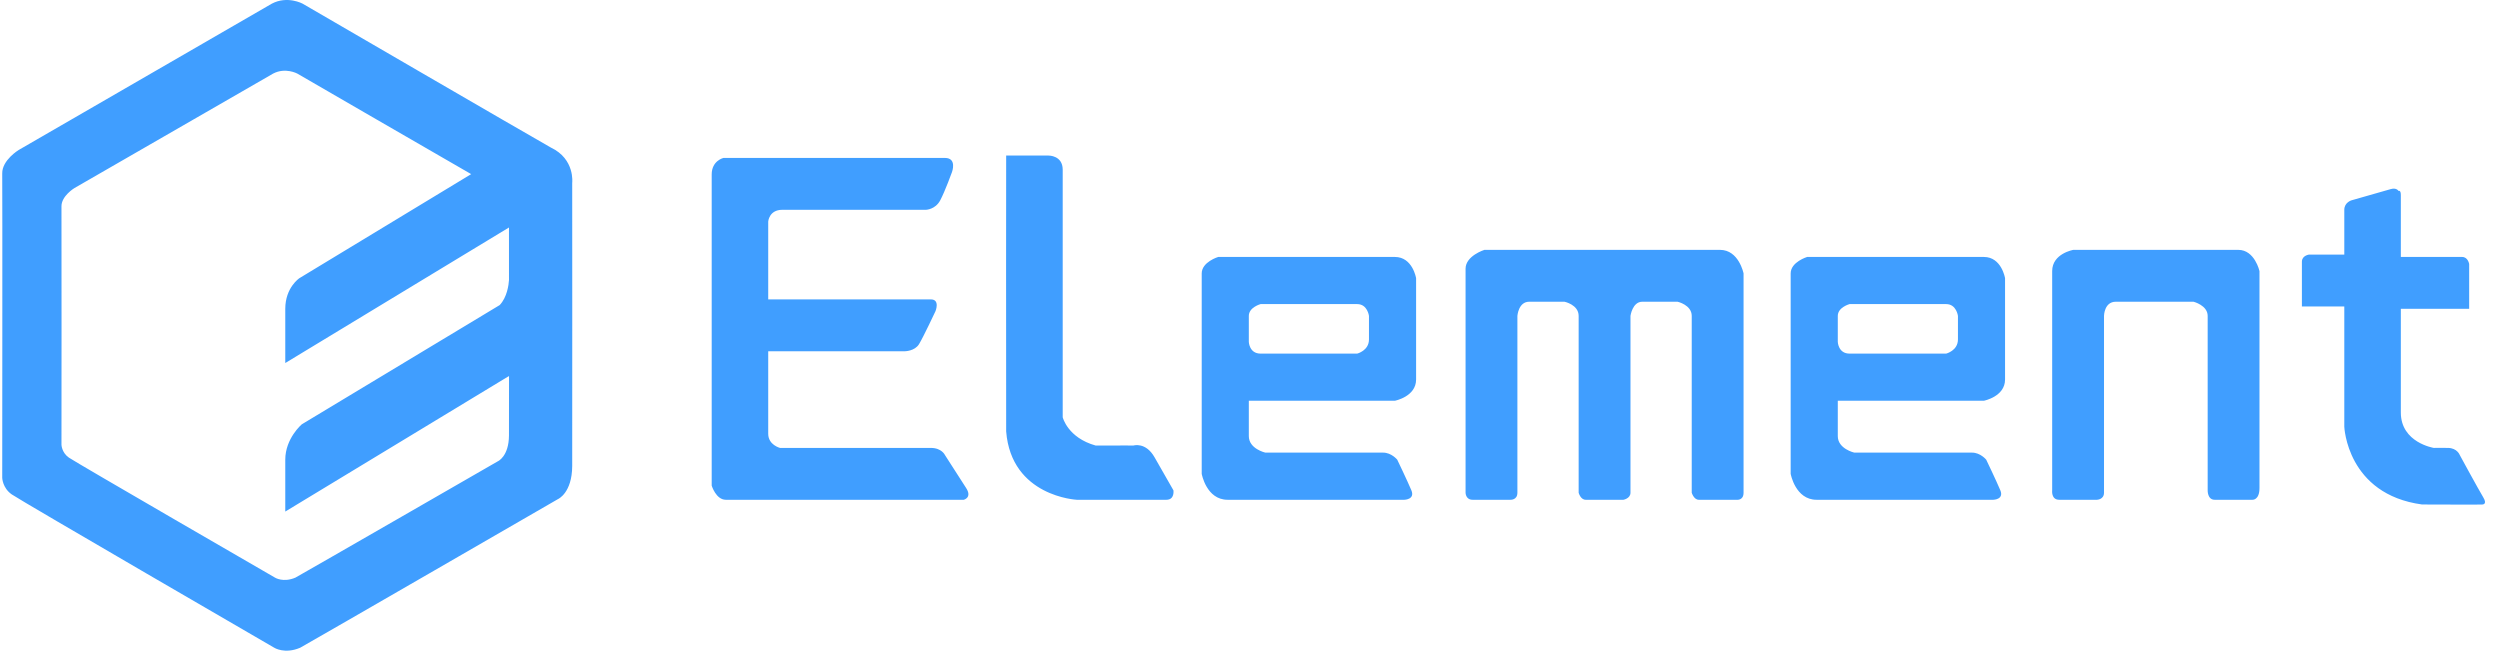
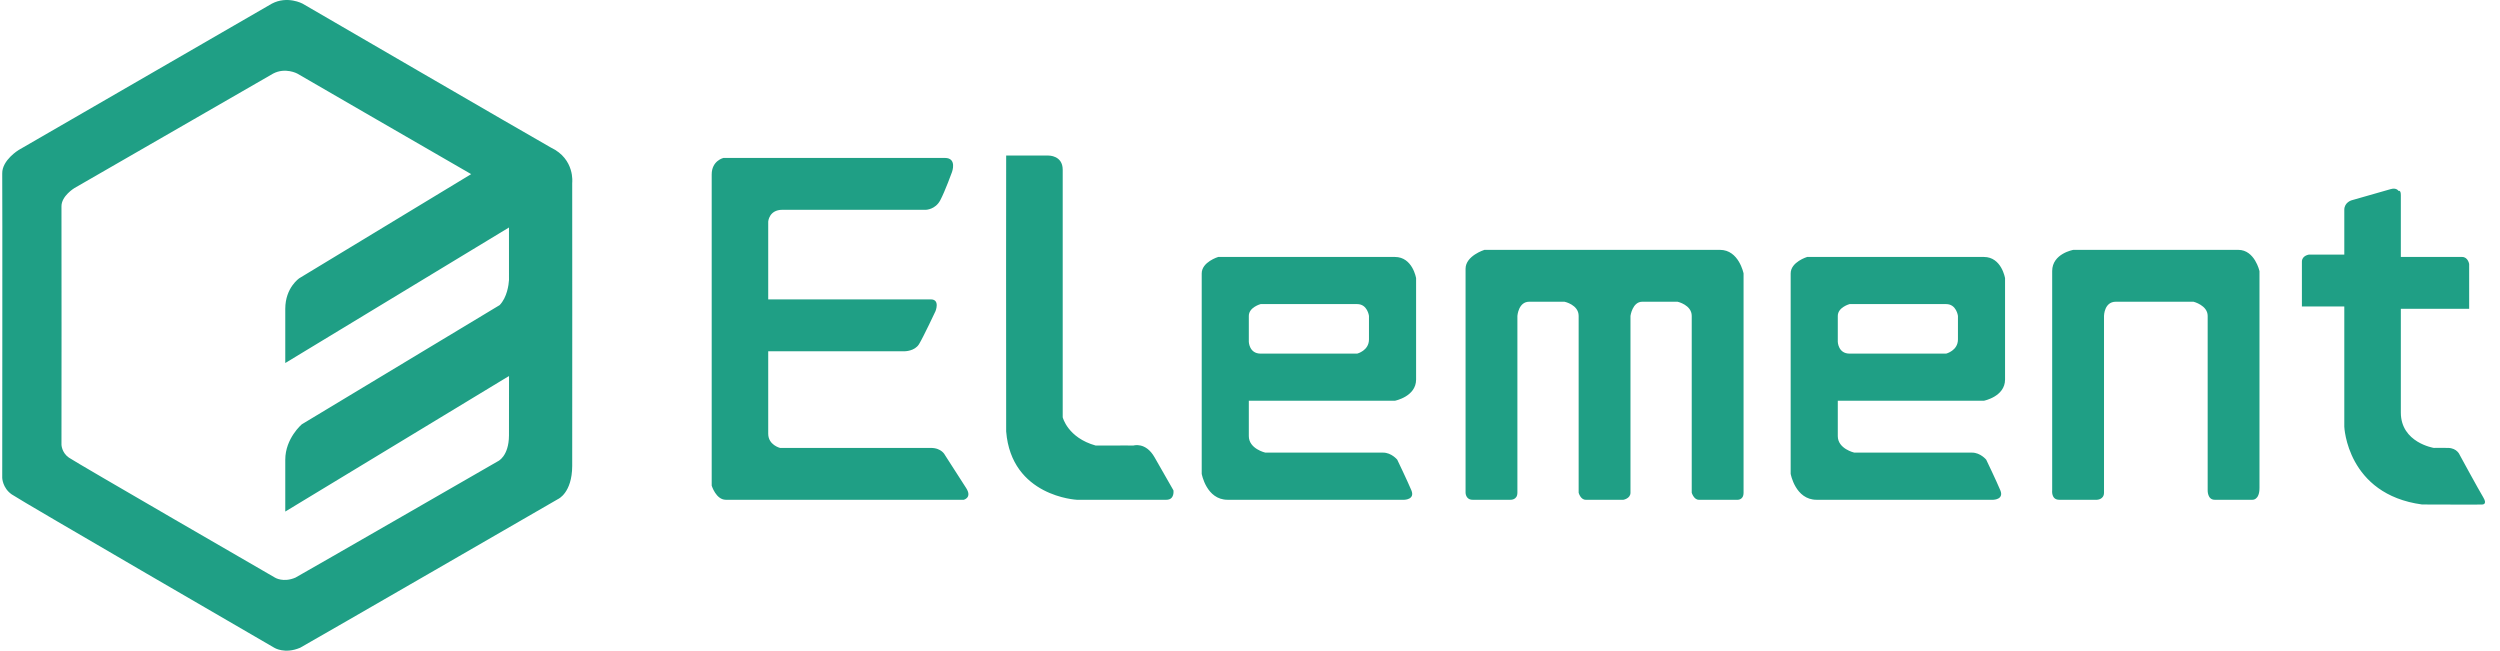
<svg xmlns="http://www.w3.org/2000/svg" width="146px" height="38px" viewBox="0 0 146 38" version="1.1">
  <defs />
  <g id="v2.2.0" stroke="none" stroke-width="1" fill="none" fill-rule="evenodd">
-     <g id="首页-默认效果-copy-2" transform="translate(-70, -19)" fill="#409EFF">
+     <g id="首页-默认效果-copy-2" transform="translate(-70, -19)" fill="#1f9f85">
      <path d="M212.135,45.158 C212.135,45.158 212.42,45.151 212.961,45.158 C213.502,45.165 213.649,45.571 213.649,45.571 C213.649,45.571 214.734,47.567 215.025,48.049 C215.284,48.479 214.973,48.471 214.902,48.464 C214.903,48.463 214.887,48.462 214.887,48.462 C214.887,48.462 214.893,48.463 214.902,48.464 C214.899,48.468 214.595,48.478 211.448,48.462 C207.059,47.867 206.907,43.919 206.907,43.919 L206.907,36.897 L204.431,36.897 L204.431,34.281 C204.431,33.924 204.844,33.868 204.844,33.868 L206.907,33.868 L206.907,31.252 C206.907,30.825 207.32,30.701 207.32,30.701 C207.32,30.701 208.773,30.286 209.618,30.044 C209.965,29.945 210.072,30.15 210.072,30.15 C210.072,30.15 210.209,30.077 210.209,30.393 L210.209,34.006 L213.786,34.006 C214.135,34.006 214.199,34.419 214.199,34.419 L214.199,37.035 L210.209,37.035 L210.209,43.093 C210.209,44.853 212.135,45.158 212.135,45.158 L212.135,45.158 Z M201.542,48.187 L199.34,48.187 C198.908,48.187 198.928,47.636 198.928,47.636 L198.928,37.448 C198.928,36.829 198.102,36.621 198.102,36.621 L193.562,36.621 C192.884,36.621 192.874,37.448 192.874,37.448 L192.874,47.774 C192.874,48.179 192.461,48.187 192.461,48.187 L190.26,48.187 C189.776,48.187 189.847,47.636 189.847,47.636 L189.847,34.832 C189.847,33.803 191.085,33.592 191.085,33.592 L200.716,33.592 C201.678,33.592 201.954,34.832 201.954,34.832 L201.954,47.498 C201.954,48.219 201.542,48.187 201.542,48.187 L201.542,48.187 Z M185.857,42.404 L177.327,42.404 L177.327,44.469 C177.327,45.214 178.29,45.433 178.29,45.433 L185.169,45.433 C185.659,45.433 185.995,45.846 185.995,45.846 C185.995,45.846 186.595,47.095 186.82,47.636 C187.045,48.177 186.407,48.187 186.407,48.187 L176.089,48.187 C174.846,48.187 174.575,46.672 174.575,46.672 L174.575,34.969 C174.575,34.296 175.538,34.006 175.538,34.006 L185.857,34.006 C186.894,34.006 187.095,35.245 187.095,35.245 L187.095,41.165 C187.095,42.164 185.857,42.404 185.857,42.404 L185.857,42.404 Z M184.344,37.448 C184.344,37.448 184.257,36.759 183.656,36.759 L178.015,36.759 C178.015,36.759 177.327,36.944 177.327,37.448 L177.327,38.962 C177.327,38.962 177.347,39.651 178.015,39.651 L183.656,39.651 C183.656,39.651 184.344,39.48 184.344,38.824 L184.344,37.448 L184.344,37.448 Z M171.411,48.187 L169.21,48.187 C168.919,48.187 168.797,47.774 168.797,47.774 L168.797,37.448 C168.797,36.807 167.971,36.621 167.971,36.621 L165.908,36.621 C165.332,36.621 165.22,37.448 165.22,37.448 L165.22,47.774 C165.22,48.116 164.807,48.187 164.807,48.187 L162.606,48.187 C162.3,48.187 162.193,47.774 162.193,47.774 L162.193,37.448 C162.193,36.793 161.367,36.621 161.367,36.621 L159.304,36.621 C158.674,36.621 158.616,37.448 158.616,37.448 L158.616,47.774 C158.616,48.216 158.203,48.187 158.203,48.187 L156.002,48.187 C155.589,48.187 155.589,47.774 155.589,47.774 L155.589,34.694 C155.589,33.936 156.69,33.592 156.69,33.592 L170.448,33.592 C171.552,33.592 171.824,34.969 171.824,34.969 L171.824,47.774 C171.824,48.249 171.411,48.187 171.411,48.187 L171.411,48.187 Z M151.461,42.404 L142.931,42.404 L142.931,44.469 C142.931,45.214 143.894,45.433 143.894,45.433 L150.774,45.433 C151.263,45.433 151.599,45.846 151.599,45.846 C151.599,45.846 152.199,47.095 152.425,47.636 C152.65,48.177 152.012,48.187 152.012,48.187 L141.693,48.187 C140.45,48.187 140.18,46.672 140.18,46.672 L140.18,34.969 C140.18,34.296 141.143,34.006 141.143,34.006 L151.461,34.006 C152.498,34.006 152.7,35.245 152.7,35.245 L152.7,41.165 C152.7,42.164 151.461,42.404 151.461,42.404 L151.461,42.404 Z M149.948,37.448 C149.948,37.448 149.861,36.759 149.26,36.759 L143.619,36.759 C143.619,36.759 142.931,36.944 142.931,37.448 L142.931,38.962 C142.931,38.962 142.951,39.651 143.619,39.651 L149.26,39.651 C149.26,39.651 149.948,39.48 149.948,38.824 L149.948,37.448 L149.948,37.448 Z M138.116,48.187 L132.888,48.187 C132.888,48.187 129.062,48.006 128.76,44.194 C128.748,40.279 128.76,28.085 128.76,28.085 L131.237,28.085 C131.237,28.085 132.062,28.07 132.062,28.911 L132.062,43.368 C132.062,43.368 132.35,44.564 133.988,45.02 C135.84,45.011 136.19,45.02 136.19,45.02 C136.19,45.02 136.907,44.79 137.428,45.709 C137.949,46.627 138.529,47.636 138.529,47.636 C138.529,47.636 138.612,48.187 138.116,48.187 L138.116,48.187 Z M111.563,47.361 L111.563,29.187 C111.563,28.381 112.25,28.223 112.25,28.223 L125.183,28.223 C125.906,28.223 125.596,29.049 125.596,29.049 C125.596,29.049 125.193,30.166 124.908,30.701 C124.623,31.236 124.083,31.252 124.083,31.252 L115.69,31.252 C114.909,31.252 114.864,31.94 114.864,31.94 L114.864,36.484 L124.358,36.484 C124.915,36.484 124.633,37.172 124.633,37.172 C124.633,37.172 123.922,38.689 123.67,39.1 C123.418,39.511 122.844,39.513 122.844,39.513 L114.864,39.513 L114.864,44.332 C114.864,44.988 115.552,45.158 115.552,45.158 L124.358,45.158 C124.996,45.158 125.183,45.571 125.183,45.571 C125.183,45.571 126.055,46.932 126.421,47.498 C126.788,48.064 126.284,48.187 126.284,48.187 L112.388,48.187 C111.814,48.187 111.563,47.361 111.563,47.361 Z M103.417,46.218 C103.407,47.795 102.588,48.146 102.588,48.146 C102.588,48.146 88.452,56.315 87.533,56.826 C86.622,57.217 86.014,56.826 86.014,56.826 C86.014,56.826 71.223,48.248 70.683,47.871 C70.143,47.494 70.13,46.906 70.13,46.906 C70.13,46.906 70.145,29.92 70.13,29.133 C70.115,28.347 71.097,27.756 71.097,27.756 L85.876,19.213 C86.785,18.733 87.671,19.213 87.671,19.213 C87.671,19.213 100.727,26.802 102.173,27.618 C103.592,28.292 103.417,29.684 103.417,29.684 C103.417,29.684 103.425,44.752 103.417,46.218 L103.417,46.218 Z M97.516,29.169 C94.49,27.427 87.362,23.297 87.362,23.297 C87.362,23.297 86.666,22.921 85.952,23.297 L74.349,29.982 C74.349,29.982 73.578,30.445 73.59,31.06 C73.601,31.676 73.59,44.97 73.59,44.97 C73.59,44.97 73.599,45.43 74.023,45.725 C74.447,46.02 86.06,52.733 86.06,52.733 C86.06,52.733 86.538,53.039 87.253,52.733 C87.975,52.333 99.073,45.94 99.073,45.94 C99.073,45.94 99.716,45.665 99.724,44.431 C99.726,44.075 99.727,42.693 99.727,40.958 L86.66,48.875 L86.66,45.846 C86.66,44.602 87.623,43.781 87.623,43.781 L99.181,36.817 C99.617,36.361 99.707,35.632 99.725,35.356 C99.725,34.09 99.724,32.985 99.724,32.285 L86.66,40.201 L86.66,37.035 C86.66,35.79 87.486,35.245 87.486,35.245 L97.516,29.169 Z" id="Shape-Copy" />
    </g>
  </g>
</svg>
